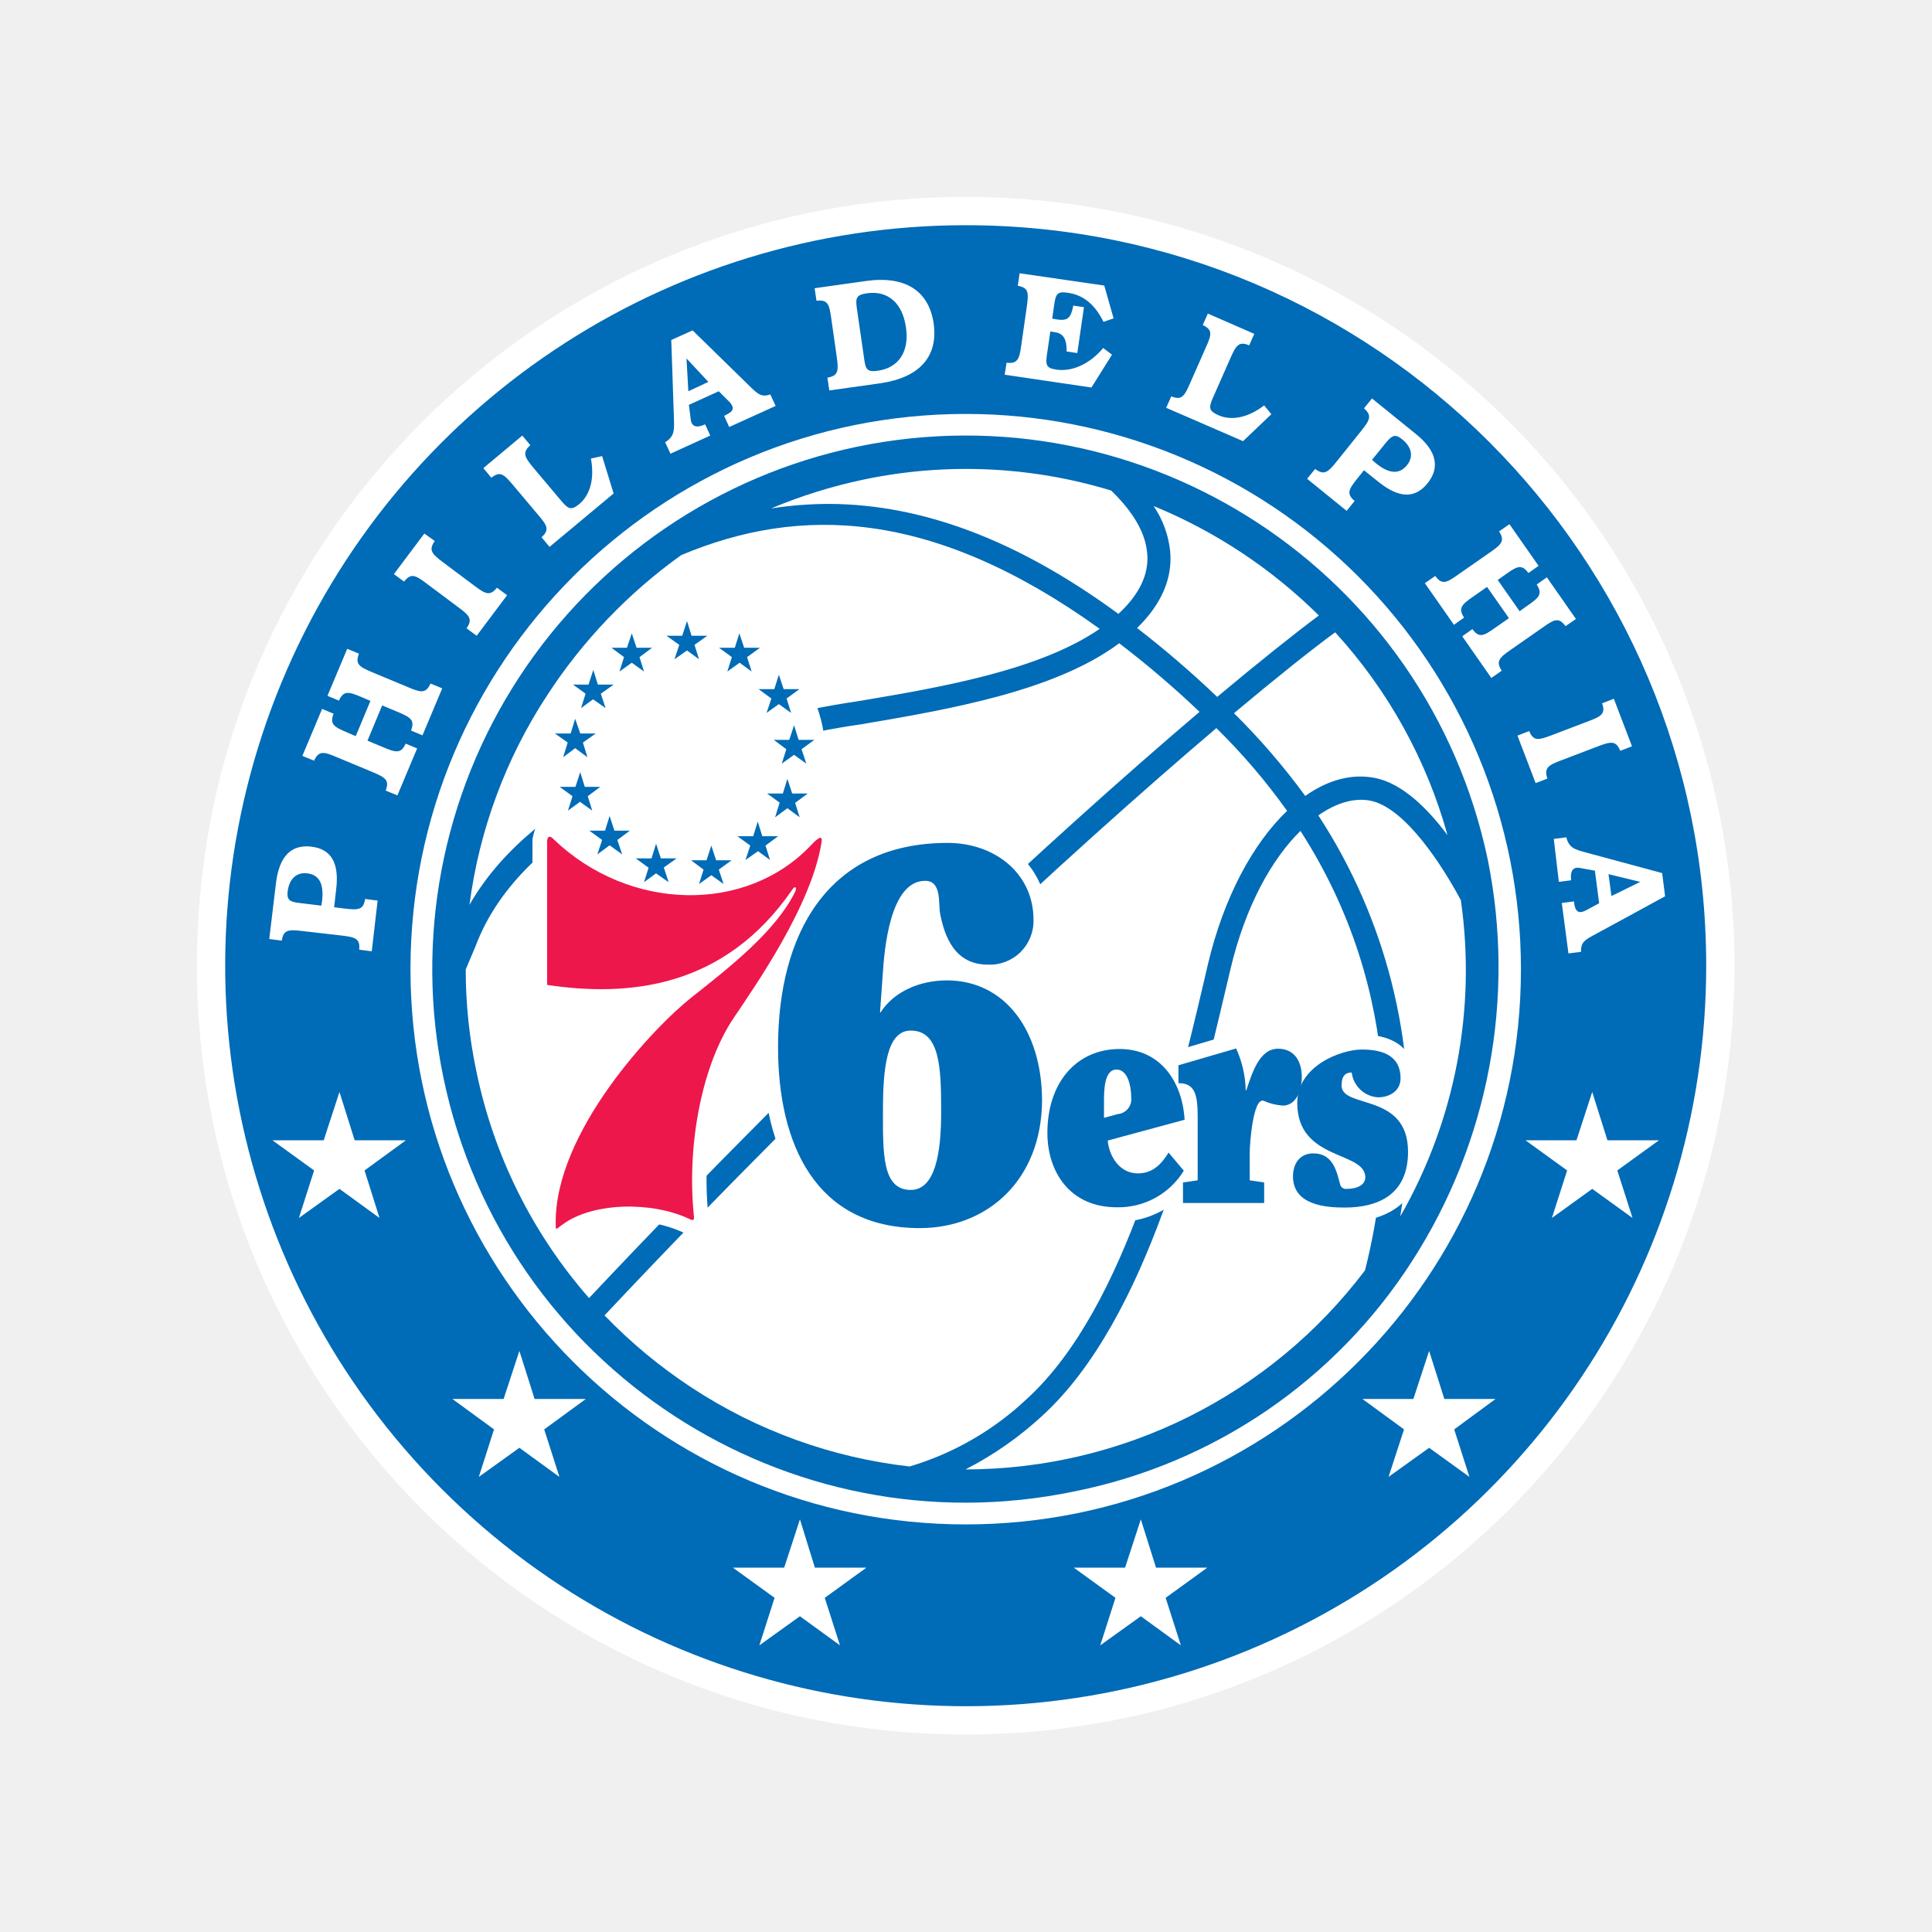
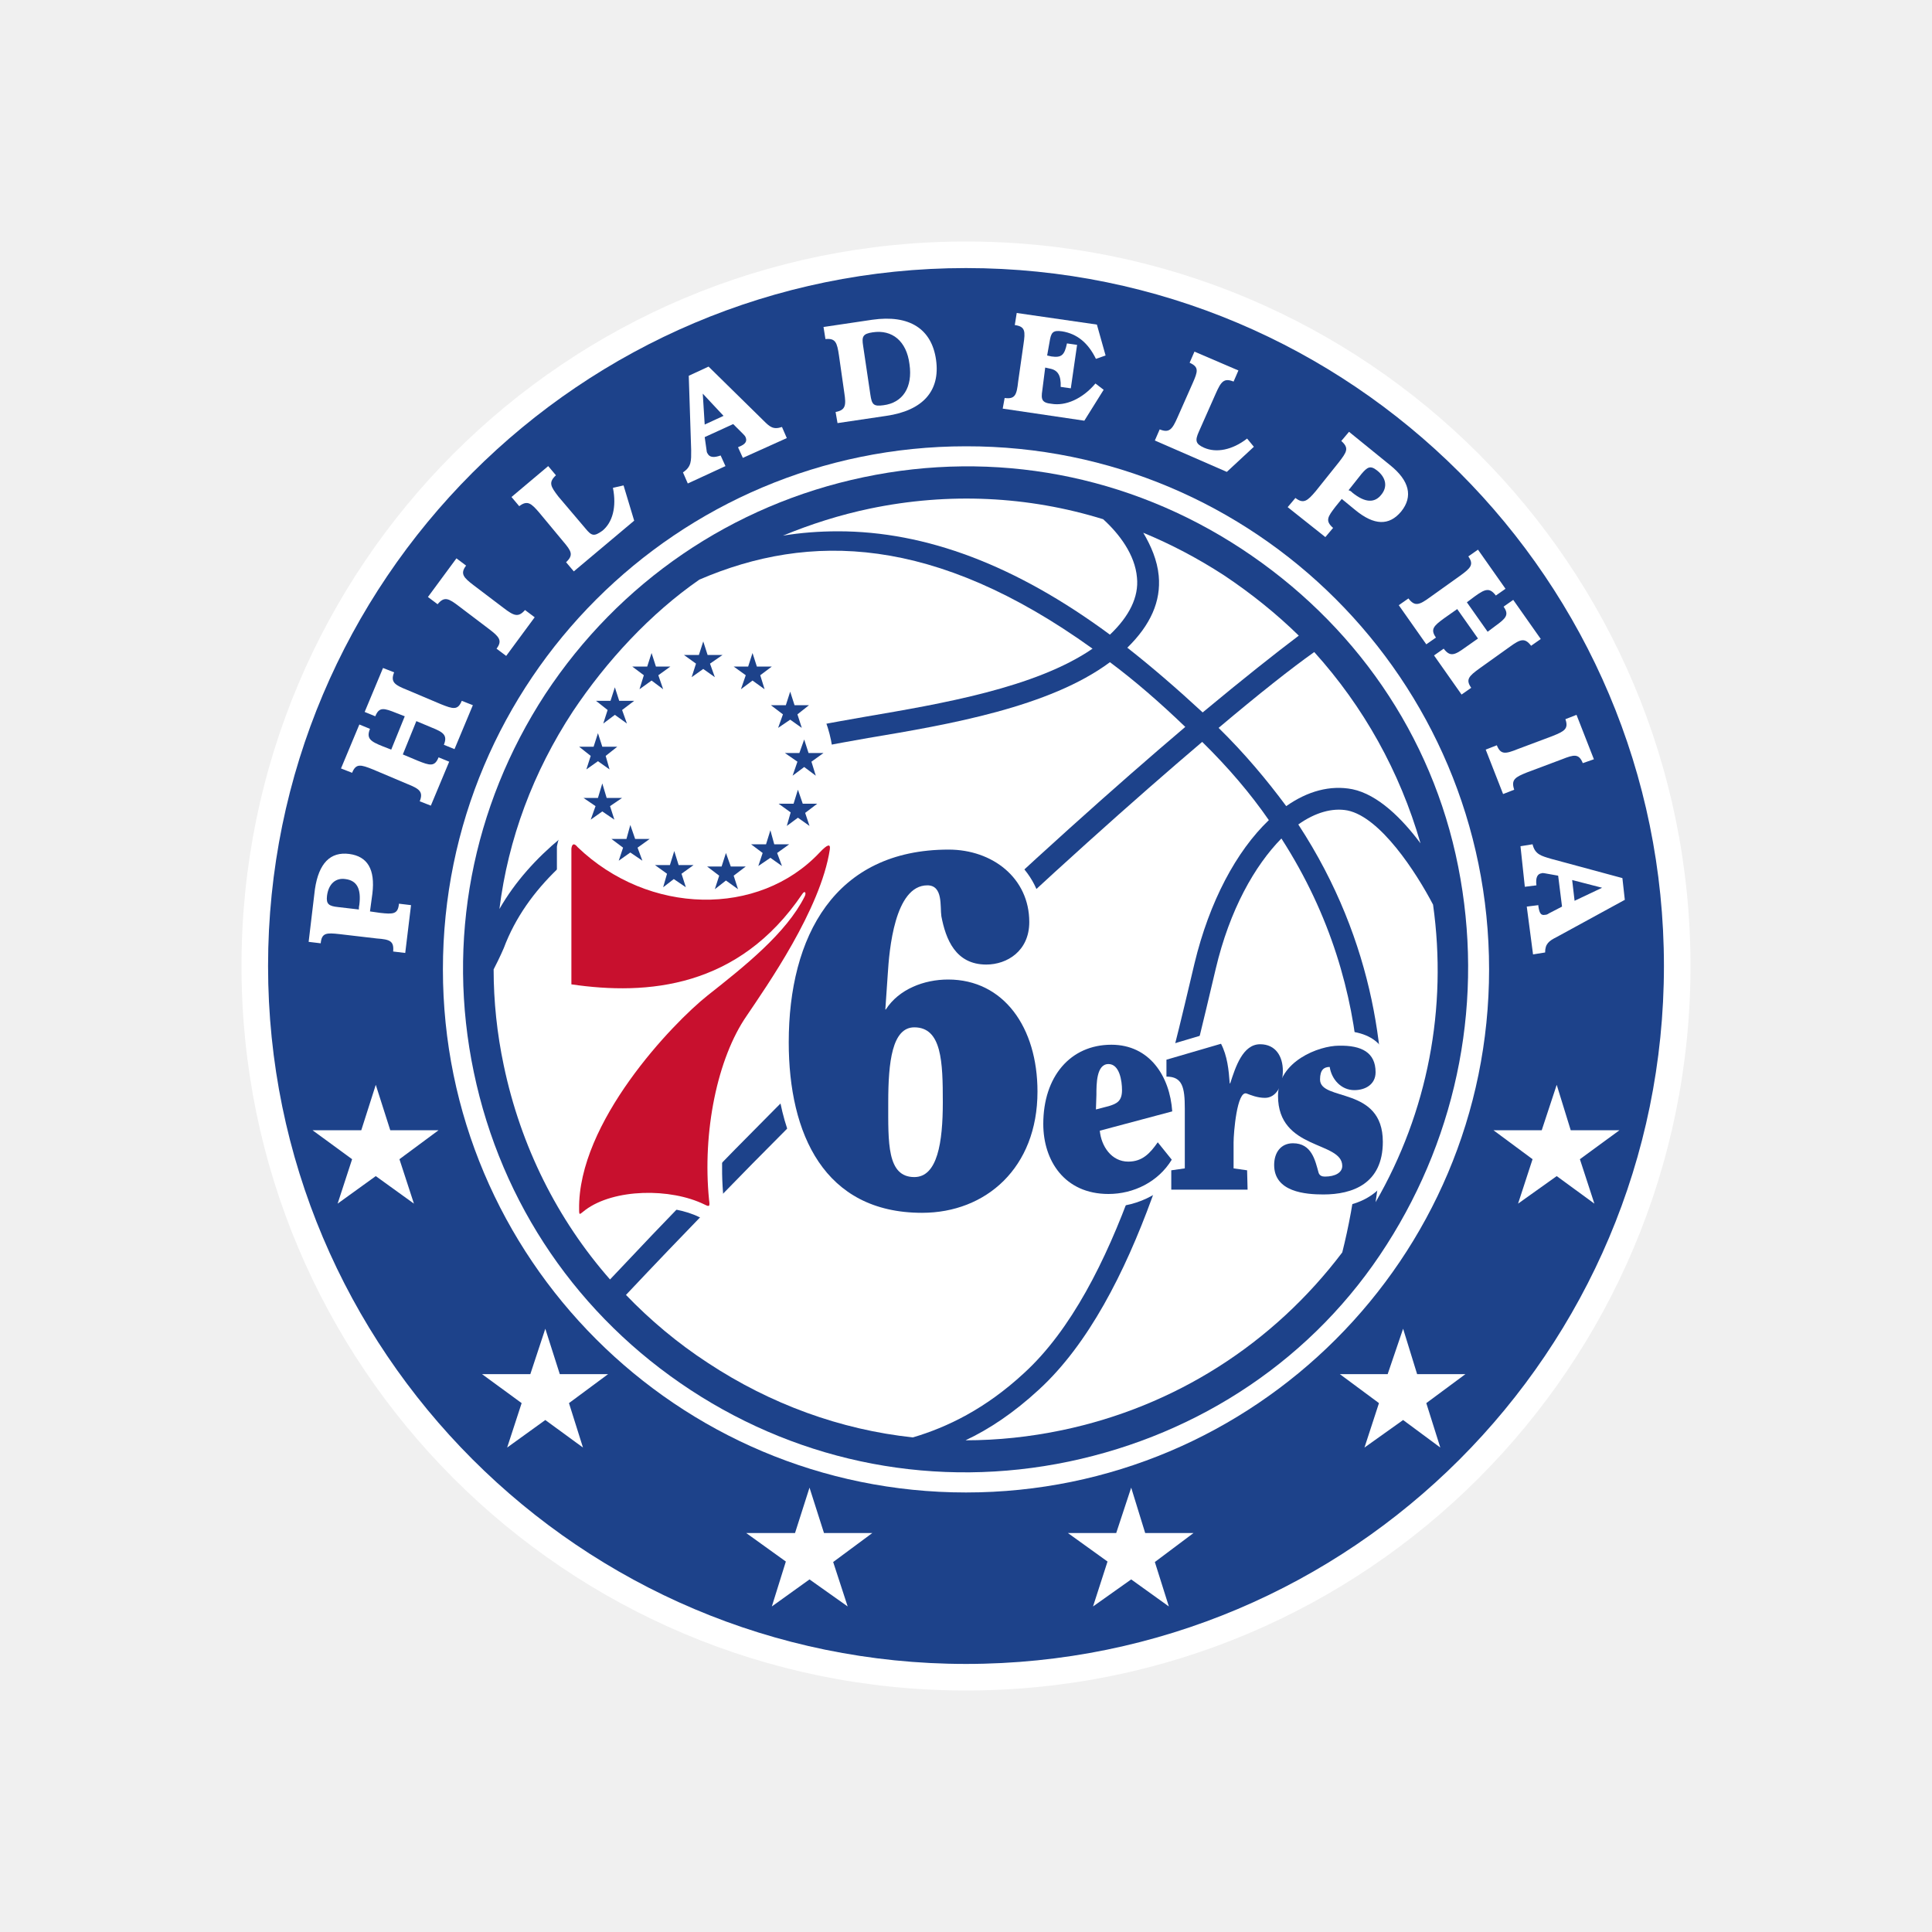
- <svg xmlns="http://www.w3.org/2000/svg" width="500" height="500" viewBox="0 0 500 500">
-   <g fill="none" fill-rule="evenodd">
-     <path d="M448.887 249.924c0 109.884-89.079 198.963-198.963 198.963-109.884 0-198.963-89.079-198.963-198.963 0-109.884 89.079-198.963 198.963-198.963 52.771-.01 103.384 20.949 140.699 58.264 37.315 37.315 58.274 87.928 58.264 140.699" fill="#FFF" fill-rule="nonzero" />
-     <path d="M441.564 249.924c0 77.511-46.691 147.39-118.302 177.052-71.611 29.662-154.039 13.266-208.847-41.542C59.606 330.625 43.21 248.198 72.872 176.587c29.662-71.611 99.541-118.302 177.052-118.302 105.839.002 191.638 85.801 191.64 191.64" fill="#006BB6" fill-rule="nonzero" />
-     <path fill="#FFF" fill-rule="nonzero" d="M87.852 282.601l3.937 12.505h13.265l-10.708 7.806 3.869 12.297-10.363-7.529-10.5 7.529 3.937-12.297-10.777-7.806h13.263zM412.064 282.601l3.939 12.505h13.332l-10.777 7.806 3.939 12.297-10.433-7.529-10.431 7.529 3.939-12.297-10.779-7.806h13.196zM134.415 349.613l3.939 12.434h13.263l-10.777 7.877 3.937 12.297-10.363-7.531-10.5 7.531 3.937-12.297-10.777-7.877h13.265zM369.856 349.613l3.937 12.434h13.263l-10.708 7.877 3.939 12.297-10.431-7.531-10.502 7.531 4.008-12.297-10.777-7.877h13.194zM207.022 393.205l3.87 12.505h13.332l-10.777 7.806 3.937 12.297-10.363-7.529-10.5 7.529 3.937-12.297-10.777-7.806h13.265zM295.243 393.205l3.937 12.505h13.265l-10.777 7.806 3.937 12.297-10.363-7.529-10.5 7.529 3.937-12.297-10.777-7.806h13.265z" />
-     <path d="M393.62 250.822c0 79.361-64.335 143.695-143.695 143.695-79.361 0-143.695-64.335-143.695-143.695 0-79.361 64.335-143.695 143.695-143.695 38.112-.006 74.665 15.132 101.614 42.081 26.949 26.949 42.087 63.502 42.081 101.614" fill="#FFF" fill-rule="nonzero" />
-     <path d="M114.795 279.078c15.621 74.618 88.758 122.459 163.384 106.873 35.949-7.216 67.433-28.704 87.253-59.551 19.804-30.739 26.842-67.988 19.62-103.834-15.635-74.583-88.701-122.428-163.315-106.942-35.861 7.486-67.278 28.915-87.335 59.571-20.057 30.656-27.11 68.025-19.607 103.883" fill="#006BB6" fill-rule="nonzero" />
-     <path d="M296.902 143.258c.484 5.388-2.072 10.639-7.461 15.613-25.907-18.998-50.57-28.325-74.749-28.463a98.667 98.667 0 0 0-15.13 1.174 131.685 131.685 0 0 1 23.903-7.461 128.98 128.98 0 0 1 64.11 2.832c4.49 4.352 8.843 10.017 9.326 16.304M269.89 366.262c27.219-25.009 39.862-78.549 47.392-110.535l1.174-4.974c3.869-16.304 10.708-28.463 18.1-35.717 27.288 42.418 23.627 86.217 16.718 113.713-24.499 32.428-62.777 51.503-103.419 51.537a88.566 88.566 0 0 0 20.035-14.024M319.354 184.571c11.053-9.257 19.896-16.304 26.183-20.933a128.88 128.88 0 0 1 29.084 52.504c-5.112-6.839-11.606-13.333-18.653-14.784-6.079-1.244-12.297.484-18.169 4.629a177.248 177.248 0 0 0-18.446-21.416M123.016 245.019c12.573-33.713 58.653-47.53 75.993-52.711l.76-.207a210.983 210.983 0 0 1 23.35-4.698c22.314-3.8 49.879-8.497 66.528-20.933a253.11 253.11 0 0 1 20.794 17.755c-37.651 31.986-95.889 85.734-157.996 151.709a128.255 128.255 0 0 1-29.154-58.653 126.855 126.855 0 0 1-2.763-26.39c1.451-3.454 2.487-5.872 2.487-5.872" fill="#FFF" fill-rule="nonzero" />
-     <path d="M315.002 180.356a260.115 260.115 0 0 0-20.725-17.824c6.287-6.149 9.188-12.781 8.566-19.827a25.462 25.462 0 0 0-4.283-11.744 132.068 132.068 0 0 1 42.763 28.325c-6.494 4.836-15.406 11.952-26.321 21.071M284.605 162.74c-15.613 10.777-41.451 15.198-62.521 18.722a234.988 234.988 0 0 0-24.041 4.836l-.76.207c-16.649 4.974-58.514 17.478-75.785 47.668A129.409 129.409 0 0 1 141.6 179.942a135.627 135.627 0 0 1 34.68-36.269c30.674-12.919 65.077-12.021 108.324 19.067M354.725 207.23c9.05 1.865 18.722 17.064 23.351 25.768a128.042 128.042 0 0 1-15.682 81.796c.691-4.352 1.244-8.981 1.658-13.817a143.303 143.303 0 0 0-22.867-89.948c4.698-3.316 9.396-4.629 13.541-3.8M314.794 188.439a159.8 159.8 0 0 1 18.307 21.416c-8.843 8.428-16.373 22.383-20.449 39.516l-1.174 5.043c-7.392 31.364-19.758 83.799-45.596 107.495a75.766 75.766 0 0 1-30.466 17.616 129.129 129.129 0 0 1-56.373-20.38 131.782 131.782 0 0 1-22.591-18.722c62.729-66.735 121.174-120.414 158.341-151.986" fill="#FFF" fill-rule="nonzero" />
-     <path d="M285.641 289.233l3.523-.967c2.142-.553 3.523-1.244 3.523-4.352 0-2.556-.691-7.185-3.8-7.185-3.247 0-3.247 5.527-3.247 8.497v4.007zM243.569 287.299c0-11.053-.414-20.587-7.876-20.587-6.079 0-7.185 9.534-7.185 20.587s-.345 20.656 7.185 20.656c6.287-.069 7.876-9.603 7.876-20.656" fill="#FFF" fill-rule="nonzero" />
-     <path d="M285.641 289.233l3.523-.967c2.142-.553 3.523-1.244 3.523-4.352 0-2.556-.691-7.185-3.8-7.185-3.247 0-3.247 5.527-3.247 8.497v4.007zM227.61 261.945h.138c3.592-5.596 10.432-8.29 17.133-8.29 15.198 0 24.525 13.126 24.525 30.743 0 20.863-14.162 33.299-31.641 33.299-26.874 0-36.684-21.692-36.684-46.839 0-28.946 12.573-52.849 43.868-52.849 12.228 0 22.245 7.876 22.245 19.896a11.271 11.271 0 0 1-11.813 11.606c-8.428 0-11.123-7.047-12.366-13.264-.484-2.625.484-8.428-3.869-8.428-9.119 0-10.57 17.824-10.984 24.387l-.553 9.741z" fill="#FFF" fill-rule="nonzero" />
-     <path d="M243.569 287.299c0-11.053-.414-20.587-7.876-20.587-6.079 0-7.185 9.534-7.185 20.587s-.345 20.656 7.185 20.656c6.287-.069 7.876-9.603 7.876-20.656M80.599 219.113c5.112.622 7.185 4.214 6.425 10.846l-.553 4.836 2.763.345c3.523.414 4.836.345 5.25-2.487l3.247.414-1.52 13.126-3.247-.414c.276-2.901-1.036-3.247-4.56-3.661l-10.224-1.175c-3.523-.414-4.836-.345-5.25 2.487l-3.247-.414 1.727-14.37c.829-7.047 3.938-10.155 9.188-9.534zm2.763 13.955c.484-4.352-.76-6.701-3.869-7.047-2.694-.345-4.629 1.382-5.043 4.629-.276 2.28.553 2.763 3.04 3.04l5.665.691c.069-.414.138-.829.207-1.313zM99.804 204.605c1.036-2.694-.069-3.385-3.316-4.767l-9.465-3.938c-3.247-1.382-4.559-1.658-5.734.967l-3.04-1.244 5.112-12.159 2.971 1.244c-1.036 2.694.069 3.385 3.316 4.767l2.418 1.036 3.8-9.119-2.418-1.036c-3.247-1.382-4.559-1.658-5.734.967l-2.97-1.244 5.112-12.159 3.04 1.244c-1.036 2.694.069 3.385 3.316 4.767l9.465 3.938c3.247 1.382 4.56 1.658 5.734-.967l3.04 1.244-5.112 12.159-2.971-1.244c1.036-2.694-.069-3.385-3.316-4.767l-4.145-1.727-3.8 9.119 4.145 1.727c3.247 1.382 4.56 1.658 5.734-.967l2.971 1.244-5.112 12.159-3.04-1.244zM112.516 140.011c-1.658 2.349-.76 3.316 2.073 5.458l8.221 6.149c2.833 2.142 4.007 2.694 5.803.484l2.625 1.934-7.876 10.501-2.625-1.934c1.658-2.349.76-3.316-2.142-5.458l-8.221-6.149c-2.833-2.142-4.007-2.763-5.803-.484l-2.625-1.934 7.876-10.501 2.694 1.934zM142.222 141.531l-2.072-2.487c2.142-1.934 1.451-3.04-.829-5.734l-6.632-7.875c-2.28-2.694-3.247-3.592-5.527-1.796l-2.072-2.487 10.086-8.428 2.072 2.487c-2.142 1.934-1.52 3.04.76 5.803l7.392 8.774c1.727 2.003 2.487 2.349 4.56.622 2.763-2.349 3.938-6.494 2.971-11.744l2.901-.622 2.971 9.672-16.58 13.817zM173.517 117.421l-1.382-2.971c2.487-1.52 2.349-3.178 2.28-6.079l-.691-20.38 5.527-2.487 15.198 14.853c1.727 1.658 2.694 2.487 4.905 1.727l1.382 2.971-12.021 5.458-1.313-2.902a.524.524 0 0 0 .276-.138c1.658-.76 2.28-1.451 1.796-2.487a3.114 3.114 0 0 0-.691-.967l-2.763-2.763-7.737 3.523.484 3.8c.028.285.098.564.207.829.553 1.175 1.658 1.244 3.523.414l1.313 2.901-10.294 4.698zm9.81-18.584l-5.665-6.079.484 8.497 5.181-2.418zM214.139 97.732c2.833-.484 2.901-1.796 2.418-5.319l-1.451-10.155c-.484-3.523-.898-4.767-3.8-4.421l-.484-3.247 13.264-1.865c10.225-1.451 16.304 2.556 17.547 10.984 1.175 8.497-3.523 13.955-13.748 15.475l-13.264 1.865-.484-3.316zm9.534-4.698c.345 2.625.829 3.316 3.592 2.901 5.25-.76 8.152-4.905 7.185-11.261-.898-6.356-4.767-9.534-10.086-8.774-2.763.414-2.971 1.174-2.625 3.8l1.934 13.333zM260.494 93.863c2.832.345 3.316-.898 3.8-4.421l1.451-10.155c.484-3.523.484-4.836-2.349-5.319l.484-3.247 21.9 3.178 2.418 8.497-2.625.898c-2.142-4.421-5.181-6.978-9.257-7.53-2.625-.414-3.109.345-3.454 2.901l-.552 3.8 1.244.207c2.763.414 3.592-.345 4.214-3.592l2.763.414-1.727 11.883-2.764-.414c.069-3.109-.829-4.698-2.971-4.974l-1.244-.207-.898 6.149c-.345 2.556-.138 3.385 2.556 3.731 3.869.553 8.428-1.313 12.021-5.596l2.28 1.727-5.319 8.497-22.452-3.316.483-3.109zM301.807 105.538l1.313-2.971c2.694 1.105 3.385 0 4.836-3.316l4.145-9.396c1.451-3.247 1.796-4.49-.829-5.734l1.313-2.971 12.021 5.25-1.313 2.971c-2.694-1.105-3.385 0-4.836 3.247l-4.629 10.501c-1.036 2.418-.967 3.247 1.52 4.352 3.316 1.451 7.599.691 11.813-2.556l1.865 2.28-7.323 6.978-19.896-8.636zM369.44 125.089c-3.247 4.007-7.392 3.869-12.642-.345l-3.8-3.04-1.727 2.142c-2.211 2.763-2.902 3.938-.691 5.803l-2.072 2.556-10.225-8.29 2.072-2.556c2.28 1.727 3.316.898 5.527-1.865l6.425-8.014c2.211-2.763 2.833-3.938.691-5.803l2.072-2.556 11.261 9.119c5.458 4.352 6.425 8.705 3.109 12.85zm-13.333-5.181c3.385 2.763 6.079 2.901 8.014.484 1.727-2.142 1.313-4.629-1.244-6.701-1.796-1.451-2.625-1.036-4.214.898l-3.592 4.421c.414.345.76.622 1.036.898zM371.444 149.061c1.727 2.349 2.901 1.796 5.803-.276l8.428-5.872c2.901-2.003 3.869-2.971 2.28-5.388l2.694-1.865 7.53 10.777-2.625 1.865c-1.727-2.349-2.901-1.796-5.803.276l-2.142 1.52 5.665 8.083 2.142-1.52c2.901-2.003 3.869-2.971 2.28-5.388l2.625-1.865 7.53 10.777-2.694 1.865c-1.727-2.349-2.902-1.796-5.803.276l-8.428 5.872c-2.901 2.003-3.869 2.971-2.28 5.388l-2.694 1.865-7.53-10.777 2.625-1.865c1.727 2.349 2.902 1.796 5.803-.276l3.662-2.556-5.665-8.083-3.662 2.556c-2.901 2.003-3.869 2.971-2.28 5.388l-2.625 1.865-7.53-10.777 2.694-1.865zM419.319 194.311c-1.105-2.694-2.418-2.418-5.734-1.174l-9.603 3.662c-3.316 1.244-4.421 1.934-3.523 4.698l-3.04 1.174-4.698-12.297 3.04-1.174c1.105 2.694 2.418 2.349 5.734 1.105l9.603-3.661c3.316-1.244 4.49-1.934 3.523-4.629l3.04-1.174 4.698 12.297-3.04 1.174zM402.117 217.109l3.247-.414c.691 2.832 2.349 3.178 5.112 3.938l19.689 5.319.76 6.01-18.653 10.155c-2.142 1.174-3.178 1.796-3.109 4.214l-3.247.414-1.727-13.057 3.178-.414v.276c.207 1.796.76 2.625 1.865 2.487a3.99 3.99 0 0 0 1.174-.414l3.454-1.865-1.105-8.428-3.8-.691a3.939 3.939 0 0 0-.898-.069c-1.244.138-1.658 1.243-1.451 3.247l-3.178.414-1.313-11.123zm14.922 14.784l7.461-3.662-8.221-2.003.76 5.665zM330.684 267.61a9.111 9.111 0 0 0-6.908 3.178c-.207-.414-.345-.829-.553-1.175l-1.451-2.832-20.656 6.079V284.19h3.8c.345 0 .553.069.622 0a11.989 11.989 0 0 1 .484 4.836v13.126l-3.8.553v12.435h28.601v-12.435l-3.731-.553v-3.869a51.95 51.95 0 0 1 1.036-8.912 12.118 12.118 0 0 0 3.731.553c5.112 0 8.705-4.629 8.705-11.192.069-6.632-3.938-11.123-9.879-11.123z" fill="#FFF" fill-rule="nonzero" />
-     <path d="M366.539 280.805a5.942 5.942 0 0 1-.345-1.796c0-3.385-1.382-11.261-13.886-11.261-6.908 0-20.518 5.319-20.518 17.686a16.277 16.277 0 0 0 3.316 10.363 9.621 9.621 0 0 0-4.421 8.566c0 4.421 2.211 11.883 17.202 11.883 12.85 0 20.173-6.632 20.173-18.238.069-11.054-.898-14.715-1.52-17.202zM215.382 214.346a4.152 4.152 0 0 0-3.109-1.451c-1.865 0-3.385 1.175-5.181 3.109a32.029 32.029 0 0 1-23.834 9.879c-12.435 0-25.561-5.734-35.993-15.682a4.286 4.286 0 0 0-3.04-1.244c-5.112 0-6.425 8.152-6.425 8.29v40.967l3.247.484a79.908 79.908 0 0 0 32.746-1.175c-10.501 9.396-34.128 34.957-33.782 59.274.069 4.49 2.833 4.974 4.007 4.974a4.506 4.506 0 0 0 3.109-1.313c.207-.138.415-.345.622-.484a26.113 26.113 0 0 1 14.991-3.938 33.173 33.173 0 0 1 13.886 2.833 5.571 5.571 0 0 0 2.556.691 4.122 4.122 0 0 0 3.04-1.313 5.302 5.302 0 0 0 1.036-4.421c-1.727-17.686 2.142-36.96 9.672-48.083l1.105-1.658c6.425-9.465 19.758-29.223 22.245-45.527a4.948 4.948 0 0 0-.898-4.214zM310.511 292.618l-.207-3.109a30.012 30.012 0 0 0-.898-5.803l-.138-3.592-.691 1.036c-2.658-8.146-10.292-13.627-18.86-13.54-13.264 0-22.521 10.501-22.521 25.492 0 11.537 6.77 23.143 21.762 23.143 8.398.116 16.24-4.186 20.656-11.33l.553-.967-.414-11.123.76-.207zm-16.097 7.185a3.461 3.461 0 0 1-3.04-2.003l7.323-2.003a14.168 14.168 0 0 1-4.284 4.007h0z" fill="#FFF" fill-rule="nonzero" />
-     <path d="M261.116 256.349c-.76-1.036-1.589-2.28-2.28-3.316 7.265-1.262 12.485-7.691 12.228-15.06 0-13.54-11.192-23.696-26.045-23.696-29.844 0-47.737 21.209-47.737 56.649 0 32.193 14.784 50.639 40.483 50.639 20.863 0 35.44-15.268 35.44-37.098.069-10.915-7.254-21.278-12.09-28.117z" fill="#FFF" fill-rule="nonzero" />
-     <path d="M294.484 303.672c-4.629 0-7.392-4.214-7.807-8.497l19.896-5.388c-.553-9.741-6.218-18.307-16.788-18.307-11.261 0-18.722 8.774-18.722 21.692 0 10.086 5.803 19.274 17.962 19.274 7.051.15 13.652-3.453 17.34-9.464l-3.938-4.698c-1.865 3.04-4.145 5.389-7.945 5.389zm-8.774-18.376c0-2.971 0-8.497 3.247-8.497 3.04 0 3.8 4.629 3.8 7.185a3.871 3.871 0 0 1-3.523 4.352l-3.523.967v-4.007z" fill="#006BB6" fill-rule="nonzero" />
-     <path d="M327.161 311.34H306.159v-5.319l3.8-.553v-16.442c0-5.872-.76-8.705-4.974-8.705v-4.629l14.922-4.352a27.676 27.676 0 0 1 2.487 10.846h.138c1.52-4.49 3.385-10.777 8.221-10.777 4.283 0 6.149 3.316 6.149 7.323 0 4.076-1.796 7.392-4.905 7.392a14.341 14.341 0 0 1-4.974-1.244c-2.694-.898-3.592 10.915-3.592 13.402v7.185l3.731.553v5.319h0z" fill="#006BB6" fill-rule="nonzero" />
-     <path d="M362.463 279.078c0 3.247-2.832 4.905-5.803 4.905-3.537-.197-6.422-2.907-6.839-6.425-1.52 0-2.625.76-2.625 3.385 0 6.079 17.202 1.727 17.202 17.133 0 11.537-8.359 14.439-16.373 14.439-4.905 0-13.402-.622-13.402-8.083 0-3.385 1.865-5.941 5.25-5.941 5.181 0 6.079 4.767 6.978 8.152a1.558 1.558 0 0 0 1.727 1.036c2.764 0 4.767-1.105 4.767-2.971 0-6.908-17.616-4.214-17.616-19.274 0-9.534 11.261-13.817 16.718-13.817 6.149 0 10.017 2.073 10.017 7.461M245.019 253.724c-6.701 0-13.54 2.694-17.133 8.29h-.138l.691-9.672c.414-6.563 1.865-24.387 10.984-24.387 4.352 0 3.385 5.803 3.869 8.428 1.174 6.148 3.869 13.264 12.366 13.264a11.308 11.308 0 0 0 11.813-11.606c0-12.021-10.017-19.896-22.245-19.896-31.295 0-43.869 23.903-43.869 52.849 0 25.147 9.741 46.839 36.684 46.839 17.478 0 31.641-12.435 31.641-33.299-.138-17.686-9.464-30.812-24.663-30.812zm-9.326 54.231c-7.461 0-7.185-9.603-7.185-20.656 0-11.053 1.036-20.587 7.185-20.587 7.53 0 7.876 9.534 7.876 20.587.069 11.053-1.52 20.656-7.876 20.656z" fill="#006BB6" fill-rule="nonzero" />
-     <path d="M141.6 217.593v37.305c20.863 3.109 45.803 1.036 63.489-24.732.76-1.105 1.174-.345.691.622-4.905 10.017-16.58 19.275-26.666 27.219-9.672 7.599-35.648 34.819-35.302 58.791 0 1.865.069 1.313 1.727.138 7.876-5.872 23.281-6.01 32.746-1.52 1.313.622 1.451.414 1.244-1.244-1.796-18.584 2.349-38.825 10.294-50.639 5.458-8.152 20.242-29.154 22.798-45.596.276-1.727-.622-1.451-2.763.829-16.718 17.686-46.908 17.202-66.459-1.451-1.175-1.313-1.727-.76-1.796.276" fill="#ED174C" fill-rule="nonzero" />
-     <circle fill="#FFF" fill-rule="nonzero" cx="177.816" cy="195.227" r="35.784" />
-     <path fill="#006BB6" fill-rule="nonzero" d="M177.8 160.737l1.174 3.8h4.077l-3.317 2.349 1.174 3.731-3.109-2.28-3.246 2.28 1.243-3.731-3.317-2.349h4.077zM201.565 174.622l1.243 3.731h4.077l-3.317 2.417 1.174 3.731-3.177-2.28-3.177 2.28 1.243-3.731-3.315-2.417h4.075zM191.342 163.914l1.243 3.731h4.075l-3.315 2.417 1.174 3.731-3.109-2.28-3.179 2.28 1.176-3.731-3.317-2.417h4.077zM205.502 187.679l1.176 3.8h4.075l-3.315 2.417 1.243 3.731-3.179-2.28-3.177 2.28 1.174-3.731-3.246-2.417h4.006zM203.776 201.565l1.243 3.8h4.008l-3.248 2.417 1.174 3.731-3.177-2.349-3.177 2.349 1.174-3.8-3.248-2.349h4.077zM196.108 212.619l1.174 3.8h4.077l-3.248 2.417 1.174 3.731-3.109-2.28-3.246 2.28 1.243-3.731-3.317-2.417h4.077zM184.088 218.836l1.243 3.8h4.006l-3.315 2.417 1.243 3.731-3.177-2.28-3.179 2.28 1.174-3.731-3.246-2.417h4.006zM153.551 173.379l-1.243 3.8h-4.006l3.246 2.349-1.174 3.731 3.109-2.28 3.246 2.28-1.243-3.731 3.317-2.349h-4.077zM163.5 163.914l-1.243 3.731h-4.008l3.248 2.417-1.174 3.731 3.177-2.28 3.177 2.28-1.174-3.731 3.248-2.417h-4.008zM148.854 186.022l-1.174 3.8h-4.077l3.317 2.349-1.174 3.8 3.109-2.349 3.177 2.349-1.174-3.8 3.317-2.349h-4.008zM150.166 199.839l-1.243 3.8h-4.075l3.315 2.417-1.174 3.731 3.109-2.28 3.177 2.28-1.174-3.731 3.248-2.417h-4.008zM157.766 211.168l-1.174 3.8h-4.077l3.317 2.417-1.243 3.731 3.177-2.349 3.248 2.349-1.245-3.731 3.248-2.417h-4.008zM169.786 218.353l-1.174 3.8h-4.075l3.315 2.417-1.174 3.731 3.109-2.28 3.248 2.28-1.243-3.8 3.315-2.349h-4.075z" />
-     <path d="M0 0h500v500H0z" />
+ <svg xmlns="http://www.w3.org/2000/svg" version="1.1" id="Layer_1" x="0px" y="0px" viewBox="0 0 400 400" style="enable-background:new 0 0 400 400;" xml:space="preserve">
+   <style type="text/css">
+ 	.st0{fill:#FFFFFF;}
+ 	.st1{fill:#1D428A;}
+ 	.st2{fill:#C8102E;}
+ </style>
+   <g>
+     <path class="st0" d="M350,200c0,82.9-67.1,150-150,150S50,282.9,50,200S117.1,50,200,50S350,117.1,350,200" />
+     <path class="st1" d="M344.5,200c0,79.8-64.7,144.5-144.5,144.5S55.5,279.7,55.5,200S120.2,55.5,200,55.5S344.5,120.2,344.5,200" />
+     <g>
+       <polygon class="st0" points="77.8,224.6 80.8,234 90.8,234 82.7,240 85.7,249.2 77.8,243.5 69.9,249.2 72.9,240 64.7,234    74.8,234   " />
+       <polygon class="st0" points="322.3,224.6 325.2,234 335.3,234 327.1,240 330.1,249.2 322.3,243.5 314.3,249.2 317.3,240    309.2,234 319.2,234   " />
+       <polygon class="st0" points="112.9,275.1 115.9,284.5 125.9,284.5 117.8,290.5 120.7,299.7 112.9,294 105,299.7 108,290.5    99.8,284.5 109.8,284.5   " />
+       <polygon class="st0" points="290.5,275.1 293.4,284.5 303.4,284.5 295.3,290.5 298.2,299.7 290.5,294 282.5,299.7 285.5,290.5    277.4,284.5 287.3,284.5   " />
+       <polygon class="st0" points="167.6,308 170.6,317.4 180.6,317.4 172.5,323.4 175.5,332.6 167.6,327 159.8,332.6 162.7,323.3    154.5,317.4 164.6,317.4   " />
+       <polygon class="st0" points="234.2,308 237.1,317.4 247.1,317.4 239.1,323.4 242,332.6 234.2,327 226.3,332.6 229.3,323.3    221.1,317.4 231.1,317.4   " />
+     </g>
+     <path class="st0" d="M308.3,200.7c0,59.8-48.5,108.3-108.3,108.3S91.7,260.5,91.7,200.7S140.2,92.4,200,92.4   C259.8,92.3,308.3,140.8,308.3,200.7" />
+     <path class="st1" d="M98.1,222c5.7,27.3,21.7,50.6,44.9,65.8s51,20.5,78.3,14.8c27.2-5.7,50.9-21.5,65.8-44.9   c14.9-23.3,20.2-51.1,14.8-78.3c-5.4-27.3-21.6-50.5-44.9-65.8s-51.1-20.5-78.2-14.8c-27.2,5.7-50.6,21.7-65.9,44.9   C97.7,167,92.4,194.8,98.1,222" />
+     <g>
+       <path class="st0" d="M235.4,119.6c0.4,4-1.6,8-5.6,11.8C210.3,117,191.7,110,173.5,110c-3.9,0-7.8,0.3-11.4,0.9    c5.8-2.4,11.8-4.3,18-5.6c16.3-3.4,32.8-2.6,48.3,2.2C231.7,110.5,235,114.8,235.4,119.6" />
+       <path class="st0" d="M215.1,287.7c20.5-18.8,30-59.2,35.7-83.3l0.9-3.8c2.9-12.3,8.1-21.4,13.6-27c20.6,32,17.8,65,12.6,85.7    c-14.3,18.9-34.6,31.9-58,36.8c-6.7,1.4-13.4,2.1-20,2.1C204.8,295.9,209.9,292.5,215.1,287.7" />
+       <path class="st0" d="M252.3,150.7c8.3-7,15-12.3,19.8-15.7c10.2,11.3,17.7,24.7,22,39.6c-3.8-5.1-8.8-10.1-14.1-11.2    c-4.6-0.9-9.3,0.4-13.7,3.5C262.3,161.5,257.7,156,252.3,150.7" />
+       <path class="st0" d="M104.3,196.3c9.5-25.4,44.2-35.9,57.3-39.7l0.5-0.2c4.3-1.3,10.4-2.3,17.6-3.6c16.8-2.8,37.6-6.4,50.1-15.7    c5.1,3.8,10.3,8.3,15.6,13.4c-28.4,24.1-72.3,64.6-119.1,114.4c-10.9-12.4-18.5-27.6-22-44.3c-1.4-6.6-2.1-13.3-2.1-19.9    C103.5,198.2,104.3,196.3,104.3,196.3" />
+       <path class="st0" d="M249,147.5c-5.3-4.9-10.5-9.4-15.6-13.4c4.8-4.7,7-9.6,6.5-14.9c-0.3-3.2-1.6-6.2-3.2-8.9    c5.8,2.4,11.3,5.3,16.7,8.8c5.7,3.8,10.9,8,15.5,12.5C264,135.3,257.3,140.6,249,147.5" />
+       <path class="st0" d="M226.2,134.3c-11.8,8.1-31.3,11.4-47.1,14.1c-7.3,1.3-13.5,2.3-18.1,3.7l-0.5,0.2    c-12.5,3.8-44.1,13.2-57.1,35.9c1.8-14.5,7-28.4,15.2-40.9c7-10.5,16.1-20.3,26.2-27.3C167.6,110.2,193.5,110.8,226.2,134.3" />
+       <path class="st0" d="M279,167.8c6.8,1.4,14.2,12.8,17.7,19.5c3,21.4-1.1,42.9-11.9,61.6c0.5-3.3,0.9-6.8,1.2-10.4    c1.4-18.3-1.1-43.2-17.2-67.8C272.3,168.2,275.9,167.2,279,167.8" />
+     </g>
+     <path class="st0" d="M248.9,153.6c5.4,5.3,10,10.7,13.8,16.2c-6.7,6.4-12.3,16.8-15.4,29.7l-0.9,3.8c-5.6,23.6-14.9,63.2-34.4,81   c-8,7.4-15.9,11.2-23,13.3c-15-1.6-29.5-6.9-42.4-15.4c-6.3-4.1-12-8.9-17-14.1C176.9,217.9,220.9,177.4,248.9,153.6" />
+     <path class="st0" d="M226.9,229.6l2.7-0.7c1.6-0.5,2.7-1,2.7-3.3c0-1.9-0.5-5.4-2.8-5.4c-2.5,0-2.5,4.1-2.5,6.4L226.9,229.6   L226.9,229.6z" />
+     <path class="st0" d="M195.2,228.2c0-8.3-0.3-15.5-5.9-15.5c-4.6,0-5.4,7.2-5.4,15.5s-0.3,15.5,5.4,15.5   C194.1,243.7,195.2,236.5,195.2,228.2" />
+     <path class="st0" d="M226.9,229.6l2.7-0.7c1.6-0.5,2.7-1,2.7-3.3c0-1.9-0.5-5.4-2.8-5.4c-2.5,0-2.5,4.1-2.5,6.4L226.9,229.6   L226.9,229.6z" />
+     <path class="st0" d="M183.2,209.1L183.2,209.1L183.2,209.1c2.8-4.2,8-6.2,13-6.2c11.4,0,18.5,9.9,18.5,23.1   c0,15.7-10.7,25.1-23.9,25.1c-20.3,0-27.6-16.4-27.6-35.3c0-21.9,9.5-39.9,33.1-39.9c9.2,0,16.7,5.9,16.7,15c0,5.9-4.6,8.8-8.9,8.8   c-6.4,0-8.4-5.3-9.3-10c-0.4-2,0.4-6.4-2.9-6.4c-6.9,0-8,13.4-8.2,18.4L183.2,209.1z" />
+     <path class="st0" d="M195.2,228.2c0-8.3-0.3-15.5-5.9-15.5c-4.6,0-5.4,7.2-5.4,15.5s-0.3,15.5,5.4,15.5   C194.1,243.7,195.2,236.5,195.2,228.2" />
+     <g>
+       <path class="st0" d="M72.3,176.8c3.8,0.5,5.4,3.2,4.8,8.2l-0.5,3.7l2.1,0.3c2.7,0.3,3.7,0.3,3.9-1.9l2.5,0.3l-1.2,9.9l-2.5-0.3    c0.2-2.2-0.7-2.5-3.4-2.7l-7.7-0.9c-2.7-0.3-3.7-0.3-3.9,1.9l-2.5-0.3l1.3-10.9C66,178.7,68.4,176.3,72.3,176.8z M74.4,187.3    c0.4-3.3-0.5-5-2.9-5.3c-2-0.3-3.5,1-3.8,3.5c-0.2,1.7,0.4,2.1,2.3,2.3l4.3,0.5C74.3,187.9,74.3,187.7,74.4,187.3z" />
+       <path class="st0" d="M86.9,165.9c0.8-2-0.1-2.6-2.6-3.6l-7.1-3c-2.5-1-3.5-1.3-4.3,0.7l-2.3-0.9l3.8-9.1l2.2,0.9    c-0.8,2,0.1,2.6,2.6,3.6l1.8,0.7l2.8-6.9l-1.8-0.7c-2.5-1-3.5-1.3-4.3,0.7l-2.2-0.9l3.8-9.1l2.3,0.9c-0.8,2,0.1,2.6,2.6,3.6l7.1,3    c2.5,1,3.5,1.3,4.3-0.7l2.3,0.9l-3.8,9.1l-2.2-0.9c0.8-2-0.1-2.6-2.6-3.6l-3.1-1.3l-2.8,6.9l3.1,1.3c2.5,1,3.5,1.3,4.3-0.7    l2.2,0.9l-3.8,9.1L86.9,165.9z" />
+       <path class="st0" d="M96.5,117.1c-1.3,1.7-0.5,2.5,1.6,4.1l6.2,4.7c2.1,1.6,3,2,4.4,0.4l2,1.5l-5.9,8l-2-1.5    c1.3-1.7,0.5-2.5-1.6-4.1l-6.2-4.7c-2.1-1.6-3-2.1-4.4-0.4l-2-1.5l5.9-8L96.5,117.1z" />
+       <path class="st0" d="M118.8,118.3l-1.6-1.9c1.6-1.5,1.1-2.3-0.6-4.3l-4.9-5.9c-1.7-2-2.5-2.7-4.2-1.4l-1.6-1.9l7.6-6.4l1.6,1.9    c-1.6,1.5-1.1,2.3,0.5,4.4l5.6,6.6c1.3,1.6,1.8,1.7,3.5,0.5c2.1-1.7,3-4.9,2.2-8.9l2.2-0.5l2.2,7.3L118.8,118.3z" />
+       <path class="st0" d="M142.4,100.1l-1-2.3c1.8-1.2,1.7-2.4,1.7-4.6l-0.5-15.4l4.1-1.9l11.4,11.2c1.3,1.3,2,1.9,3.8,1.3l1,2.3    l-9.1,4.1l-1-2.2c0.1,0,0.1-0.1,0.2-0.1c1.3-0.5,1.7-1.1,1.4-1.9c-0.1-0.3-0.3-0.5-0.5-0.7l-2.1-2.1l-5.9,2.7l0.4,2.8    c0,0.2,0.1,0.5,0.2,0.6c0.4,0.8,1.3,0.9,2.7,0.4l1,2.2L142.4,100.1z M149.8,86.1l-4.3-4.6l0.4,6.4L149.8,86.1z" />
+       <path class="st0" d="M173,85.3c2.1-0.4,2.2-1.4,1.8-4l-1.1-7.7c-0.4-2.7-0.7-3.6-2.8-3.4l-0.4-2.5l10.1-1.5    c7.7-1.1,12.3,1.9,13.2,8.3s-2.7,10.5-10.3,11.6l-10.1,1.5L173,85.3z M180.2,81.7c0.3,2,0.6,2.5,2.7,2.2c4-0.5,6.1-3.7,5.4-8.5    c-0.6-4.8-3.6-7.2-7.6-6.6c-2.1,0.3-2.3,0.9-2,2.8L180.2,81.7z" />
+       <path class="st0" d="M208,82.4c2.2,0.3,2.5-0.7,2.8-3.4l1.1-7.7c0.4-2.7,0.4-3.7-1.8-4l0.4-2.5l16.6,2.4l1.8,6.4l-2,0.7    c-1.6-3.3-3.9-5.2-7-5.7c-2-0.3-2.3,0.3-2.6,2.2l-0.5,2.8l0.9,0.2c2.1,0.3,2.7-0.3,3.2-2.7l2.1,0.3l-1.3,9l-2.1-0.3    c0.1-2.4-0.6-3.5-2.3-3.8l-0.9-0.2l-0.6,4.7c-0.3,1.9-0.1,2.6,1.9,2.8c2.9,0.5,6.4-1,9.1-4.2l1.7,1.3l-4,6.4l-16.9-2.5L208,82.4z" />
+       <path class="st0" d="M239.1,91.2l1-2.3c2,0.8,2.6,0,3.7-2.5l3.1-7c1.1-2.5,1.4-3.4-0.6-4.3l1-2.3l9.1,3.9l-1,2.3    c-2-0.8-2.6,0-3.7,2.5l-3.5,7.9c-0.8,1.8-0.7,2.5,1.1,3.3c2.5,1.1,5.8,0.5,8.9-1.9l1.4,1.7l-5.6,5.2L239.1,91.2z" />
+       <path class="st0" d="M290.1,105.9c-2.5,3-5.6,2.9-9.5-0.3l-2.8-2.3l-1.3,1.6c-1.6,2.1-2.2,2.9-0.5,4.4l-1.6,1.9l-7.8-6.2l1.6-1.9    c1.7,1.3,2.5,0.6,4.2-1.4l4.8-6c1.6-2.1,2.2-2.9,0.5-4.4l1.6-1.9l8.5,6.9C291.8,99.5,292.6,102.8,290.1,105.9z M280,102    c2.6,2.1,4.6,2.2,6,0.4c1.3-1.6,1-3.5-0.9-5c-1.4-1.1-2-0.7-3.2,0.7l-2.7,3.4C279.6,101.6,279.8,101.8,280,102z" />
+       <path class="st0" d="M291.6,123.9c1.3,1.7,2.2,1.4,4.4-0.2l6.3-4.5c2.2-1.6,2.9-2.3,1.7-4l2-1.4l5.7,8.1l-2,1.4    c-1.3-1.7-2.2-1.4-4.4,0.2l-1.6,1.2l4.3,6.1l1.6-1.2c2.2-1.6,2.9-2.3,1.7-4l2-1.4l5.7,8.1l-2,1.4c-1.3-1.7-2.2-1.4-4.4,0.2    l-6.3,4.5c-2.2,1.6-2.9,2.3-1.7,4l-2,1.4l-5.7-8.1l2-1.4c1.3,1.7,2.2,1.4,4.4-0.2l2.7-1.9l-4.3-6.1L299,128    c-2.2,1.6-2.9,2.3-1.7,4l-2,1.4l-5.7-8.1L291.6,123.9z" />
+       <path class="st0" d="M327.7,158c-0.8-2-1.8-1.8-4.3-0.8l-7.2,2.7c-2.5,1-3.4,1.5-2.7,3.6l-2.3,0.9l-3.6-9.2l2.3-0.9    c0.8,2,1.8,1.8,4.3,0.8l7.2-2.7c2.5-1,3.4-1.5,2.7-3.5l2.3-0.9l3.6,9.2L327.7,158z" />
+       <path class="st0" d="M314.8,175.2l2.5-0.4c0.5,2.1,1.8,2.4,3.8,3l14.8,4l0.5,4.5l-14.1,7.7c-1.6,0.8-2.4,1.4-2.4,3.2l-2.5,0.4    l-1.3-9.9l2.4-0.3c0,0.1,0,0.2,0,0.2c0.2,1.4,0.5,2,1.4,1.8c0.3,0,0.5-0.1,0.8-0.3l2.7-1.4l-0.8-6.4l-2.8-0.5    c-0.2,0-0.5-0.1-0.6,0c-0.9,0.1-1.3,0.9-1.1,2.5l-2.4,0.3L314.8,175.2z M326,186.5l5.7-2.7l-6.2-1.6L326,186.5z" />
+     </g>
+     <g>
+       <g>
+         <path class="st0" d="M260.8,213.4c-2.3,0-3.9,1-5.2,2.4c-0.1-0.3-0.3-0.6-0.5-0.9l-1.1-2.1l-15.5,4.6v8.5h2.8c0.3,0,0.5,0,0.5,0     c0.1,0.3,0.4,1,0.4,3.7v9.9l-2.8,0.4v9.3H261v-9.3l-2.8-0.4v-2.9c0-1.6,0.4-4.8,0.8-6.7c0.8,0.3,1.7,0.5,2.8,0.5     c3.8,0,6.6-3.5,6.6-8.4C268.4,216.7,265.4,213.4,260.8,213.4z" />
+         <path class="st0" d="M287.9,223.3c-0.2-0.7-0.3-1-0.3-1.4c0-2.6-1-8.5-10.4-8.5c-5.2,0-15.5,4-15.5,13.4c0,3.5,1,5.9,2.5,7.9     c-2,1.2-3.3,3.6-3.3,6.4c0,3.4,1.6,9,13,9c9.7,0,15.2-5,15.2-13.7C289.1,227.9,288.4,225.2,287.9,223.3z" />
+         <path class="st0" d="M173.9,173.2c-0.5-0.6-1.5-1.1-2.4-1.1c-1.5,0-2.6,0.9-3.9,2.4c-4.6,4.8-10.8,7.4-18,7.4     c-9.4,0-19.3-4.3-27.2-11.9c-0.6-0.6-1.5-0.9-2.3-0.9c-3.8,0-4.8,6.1-4.8,6.2v30.9l2.5,0.4c9.3,1.4,17.4,1.1,24.7-0.9     c-7.9,7-25.7,26.3-25.4,44.7c0,3.4,2.1,3.8,3,3.8c1.1,0,1.8-0.6,2.4-1c0.1-0.1,0.3-0.3,0.5-0.4c2.6-1.9,6.7-2.9,11.3-2.9     c3.8,0,7.7,0.7,10.5,2.1c0.5,0.3,1.2,0.5,1.9,0.5c0.9,0,1.7-0.4,2.3-1c1-1.1,0.9-2.5,0.8-3.4c-1.3-13.4,1.6-27.9,7.3-36.3     l0.8-1.3c4.8-7.1,14.9-22,16.7-34.3C174.8,175,174.7,173.9,173.9,173.2z" />
+         <path class="st0" d="M245.6,232.2l-0.2-2.4c-0.1-1.6-0.4-3-0.6-4.4l-0.1-2.7l-0.5,0.7c-2.3-6.3-7.6-10.2-14.3-10.2     c-10,0-17,7.9-17,19.2c0,8.7,5.1,17.5,16.5,17.5c6.5,0,12.4-3.3,15.5-8.5l0.5-0.7l-0.4-8.4L245.6,232.2z M233.6,237.6     c-1.1,0-1.8-0.7-2.3-1.6l5.6-1.5C235.2,236.5,234,237.5,233.6,237.6z" />
+         <path class="st0" d="M208.5,204.8c-0.5-0.8-1.2-1.7-1.7-2.5c4.9-1,9.2-4.8,9.2-11.3c0-10.2-8.4-17.9-19.7-17.9     c-22.5,0-35.9,16-35.9,42.7c0,24.2,11.2,38.1,30.5,38.1c15.7,0,26.7-11.5,26.7-28C217.6,217.8,212.1,210.1,208.5,204.8z" />
+       </g>
+       <g>
+         <path class="st1" d="M233.6,240.5c-3.5,0-5.6-3.2-5.9-6.4l15-4c-0.5-7.3-4.7-13.8-12.6-13.8c-8.5,0-14.1,6.6-14.1,16.4     c0,7.6,4.4,14.5,13.5,14.5c5.2,0,10.3-2.5,13.1-7.1l-2.9-3.6C238.1,238.8,236.5,240.5,233.6,240.5z M227,226.7     c0-2.3,0-6.4,2.5-6.4c2.3,0,2.8,3.5,2.8,5.4c0,2.3-1.1,2.8-2.7,3.3l-2.7,0.7L227,226.7L227,226.7z" />
+         <path class="st1" d="M258.3,246.3h-15.8v-4l2.8-0.4v-12.4c0-4.4-0.5-6.6-3.8-6.6v-3.5l11.3-3.3c1.3,2.5,1.6,5.4,1.8,8.2h0.1     c1.1-3.4,2.6-8.1,6.2-8.1c3.2,0,4.7,2.5,4.7,5.5c0,3.1-1.4,5.6-3.7,5.6c-1.6,0-3-0.6-3.8-0.9c-2-0.7-2.7,8.2-2.7,10.1v5.4     l2.8,0.4L258.3,246.3L258.3,246.3z" />
+         <path class="st1" d="M284.8,222c0,2.5-2.1,3.7-4.4,3.7c-2.7,0-4.7-2.2-5.1-4.8c-1.2,0-2,0.6-2,2.6c0,4.6,13,1.3,13,12.9     c0,8.7-6.3,10.9-12.3,10.9c-3.7,0-10.2-0.5-10.2-6.1c0-2.6,1.4-4.5,3.9-4.5c3.9,0,4.6,3.6,5.3,6.1c0.2,0.6,0.7,0.8,1.3,0.8     c2.1,0,3.6-0.8,3.6-2.2c0-5.2-13.3-3.2-13.3-14.5c0-7.2,8.5-10.4,12.6-10.4C281.9,216.4,284.8,217.9,284.8,222" />
+         <path class="st1" d="M196.3,202.8c-5,0-10.2,2-12.9,6.2h-0.1h-0.1h0.1l0.5-7.3c0.3-4.9,1.4-18.4,8.2-18.4c3.3,0,2.6,4.4,2.9,6.4     c0.9,4.7,2.9,10,9.3,10c4.3,0,8.9-2.8,8.9-8.8c0-9.1-7.6-15-16.7-15c-23.6,0-33.1,18-33.1,39.9c0,18.9,7.3,35.3,27.6,35.3     c13.2,0,23.9-9.3,23.9-25.1C214.8,212.7,207.8,202.8,196.3,202.8z M189.3,243.7c-5.7,0-5.4-7.2-5.4-15.5s0.8-15.5,5.4-15.5     c5.7,0,5.9,7.2,5.9,15.5S194.1,243.7,189.3,243.7z" />
+         <path class="st2" d="M118.3,175.7v28.1c15.7,2.3,34.6,0.8,47.8-18.7c0.5-0.8,0.9-0.3,0.5,0.5c-3.8,7.6-12.5,14.5-20.1,20.5     c-7.3,5.8-26.9,26.3-26.6,44.3c0,1.4,0.1,1,1.3,0.1c5.9-4.4,17.6-4.6,24.7-1.1c1,0.5,1.1,0.4,0.9-1c-1.4-14,1.7-29.3,7.8-38.1     c4.1-6.1,15.3-22,17.2-34.4c0.2-1.3-0.5-1.1-2.1,0.6c-12.6,13.4-35.4,13-50.1-1.1C118.8,174.4,118.4,174.8,118.3,175.7" />
+       </g>
+     </g>
+     <g>
+       <ellipse class="st0" cx="145.6" cy="158.7" rx="27" ry="27" />
+       <g>
+         <polygon class="st1" points="145.6,132.8 146.5,135.6 149.6,135.6 147,137.4 148,140.2 145.6,138.5 143.2,140.2 144.1,137.4     141.6,135.6 144.7,135.6    " />
+         <polygon class="st1" points="163.6,143.2 164.5,146 167.5,146 165.1,147.9 166,150.7 163.6,149 161.1,150.7 162.1,147.9     159.6,146 162.7,146    " />
+         <polygon class="st1" points="155.8,135.2 156.7,138 159.8,138 157.4,139.8 158.3,142.7 155.8,140.9 153.4,142.7 154.4,139.8     151.9,138 154.9,138    " />
+         <polygon class="st1" points="166.5,153.1 167.4,155.9 170.5,155.9 168,157.7 168.9,160.6 166.5,158.8 164.1,160.6 165.1,157.7     162.5,155.9 165.5,155.9    " />
+         <polygon class="st1" points="165.2,163.5 166.2,166.4 169.2,166.4 166.7,168.3 167.6,171 165.2,169.3 162.9,171 163.7,168.2     161.2,166.4 164.3,166.4    " />
+         <polygon class="st1" points="159.5,171.9 160.3,174.8 163.4,174.8 160.9,176.6 161.9,179.3 159.5,177.6 157,179.3 157.9,176.6     155.5,174.8 158.6,174.8    " />
+         <polygon class="st1" points="150.3,176.6 151.3,179.4 154.4,179.4 151.9,181.3 152.8,184.1 150.3,182.3 148,184.1 148.9,181.3     146.4,179.4 149.4,179.4    " />
+         <polygon class="st1" points="127.3,142.3 126.4,145.1 123.4,145.1 125.8,147 124.9,149.8 127.3,148 129.8,149.8 128.8,147     131.3,145.1 128.2,145.1    " />
+         <polygon class="st1" points="134.9,135.2 134,138 130.9,138 133.3,139.8 132.4,142.7 134.9,140.9 137.3,142.7 136.3,139.8     138.8,138 135.8,138    " />
+         <polygon class="st1" points="123.8,151.8 122.9,154.6 119.9,154.6 122.3,156.5 121.4,159.3 123.8,157.6 126.2,159.3 125.4,156.5     127.8,154.6 124.7,154.6    " />
+         <polygon class="st1" points="124.7,162.2 123.8,165.2 120.8,165.2 123.3,166.9 122.3,169.7 124.7,168 127.2,169.7 126.3,166.9     128.8,165.2 125.6,165.2    " />
+         <polygon class="st1" points="130.5,170.8 129.7,173.7 126.6,173.7 129,175.5 128.1,178.2 130.5,176.5 133,178.2 132,175.5     134.5,173.7 131.5,173.7    " />
+         <polygon class="st1" points="139.6,176.2 138.7,179.1 135.6,179.1 138.1,180.9 137.3,183.7 139.5,182 142,183.7 141.1,180.9     143.6,179.1 140.5,179.1    " />
+       </g>
+     </g>
  </g>
</svg>
